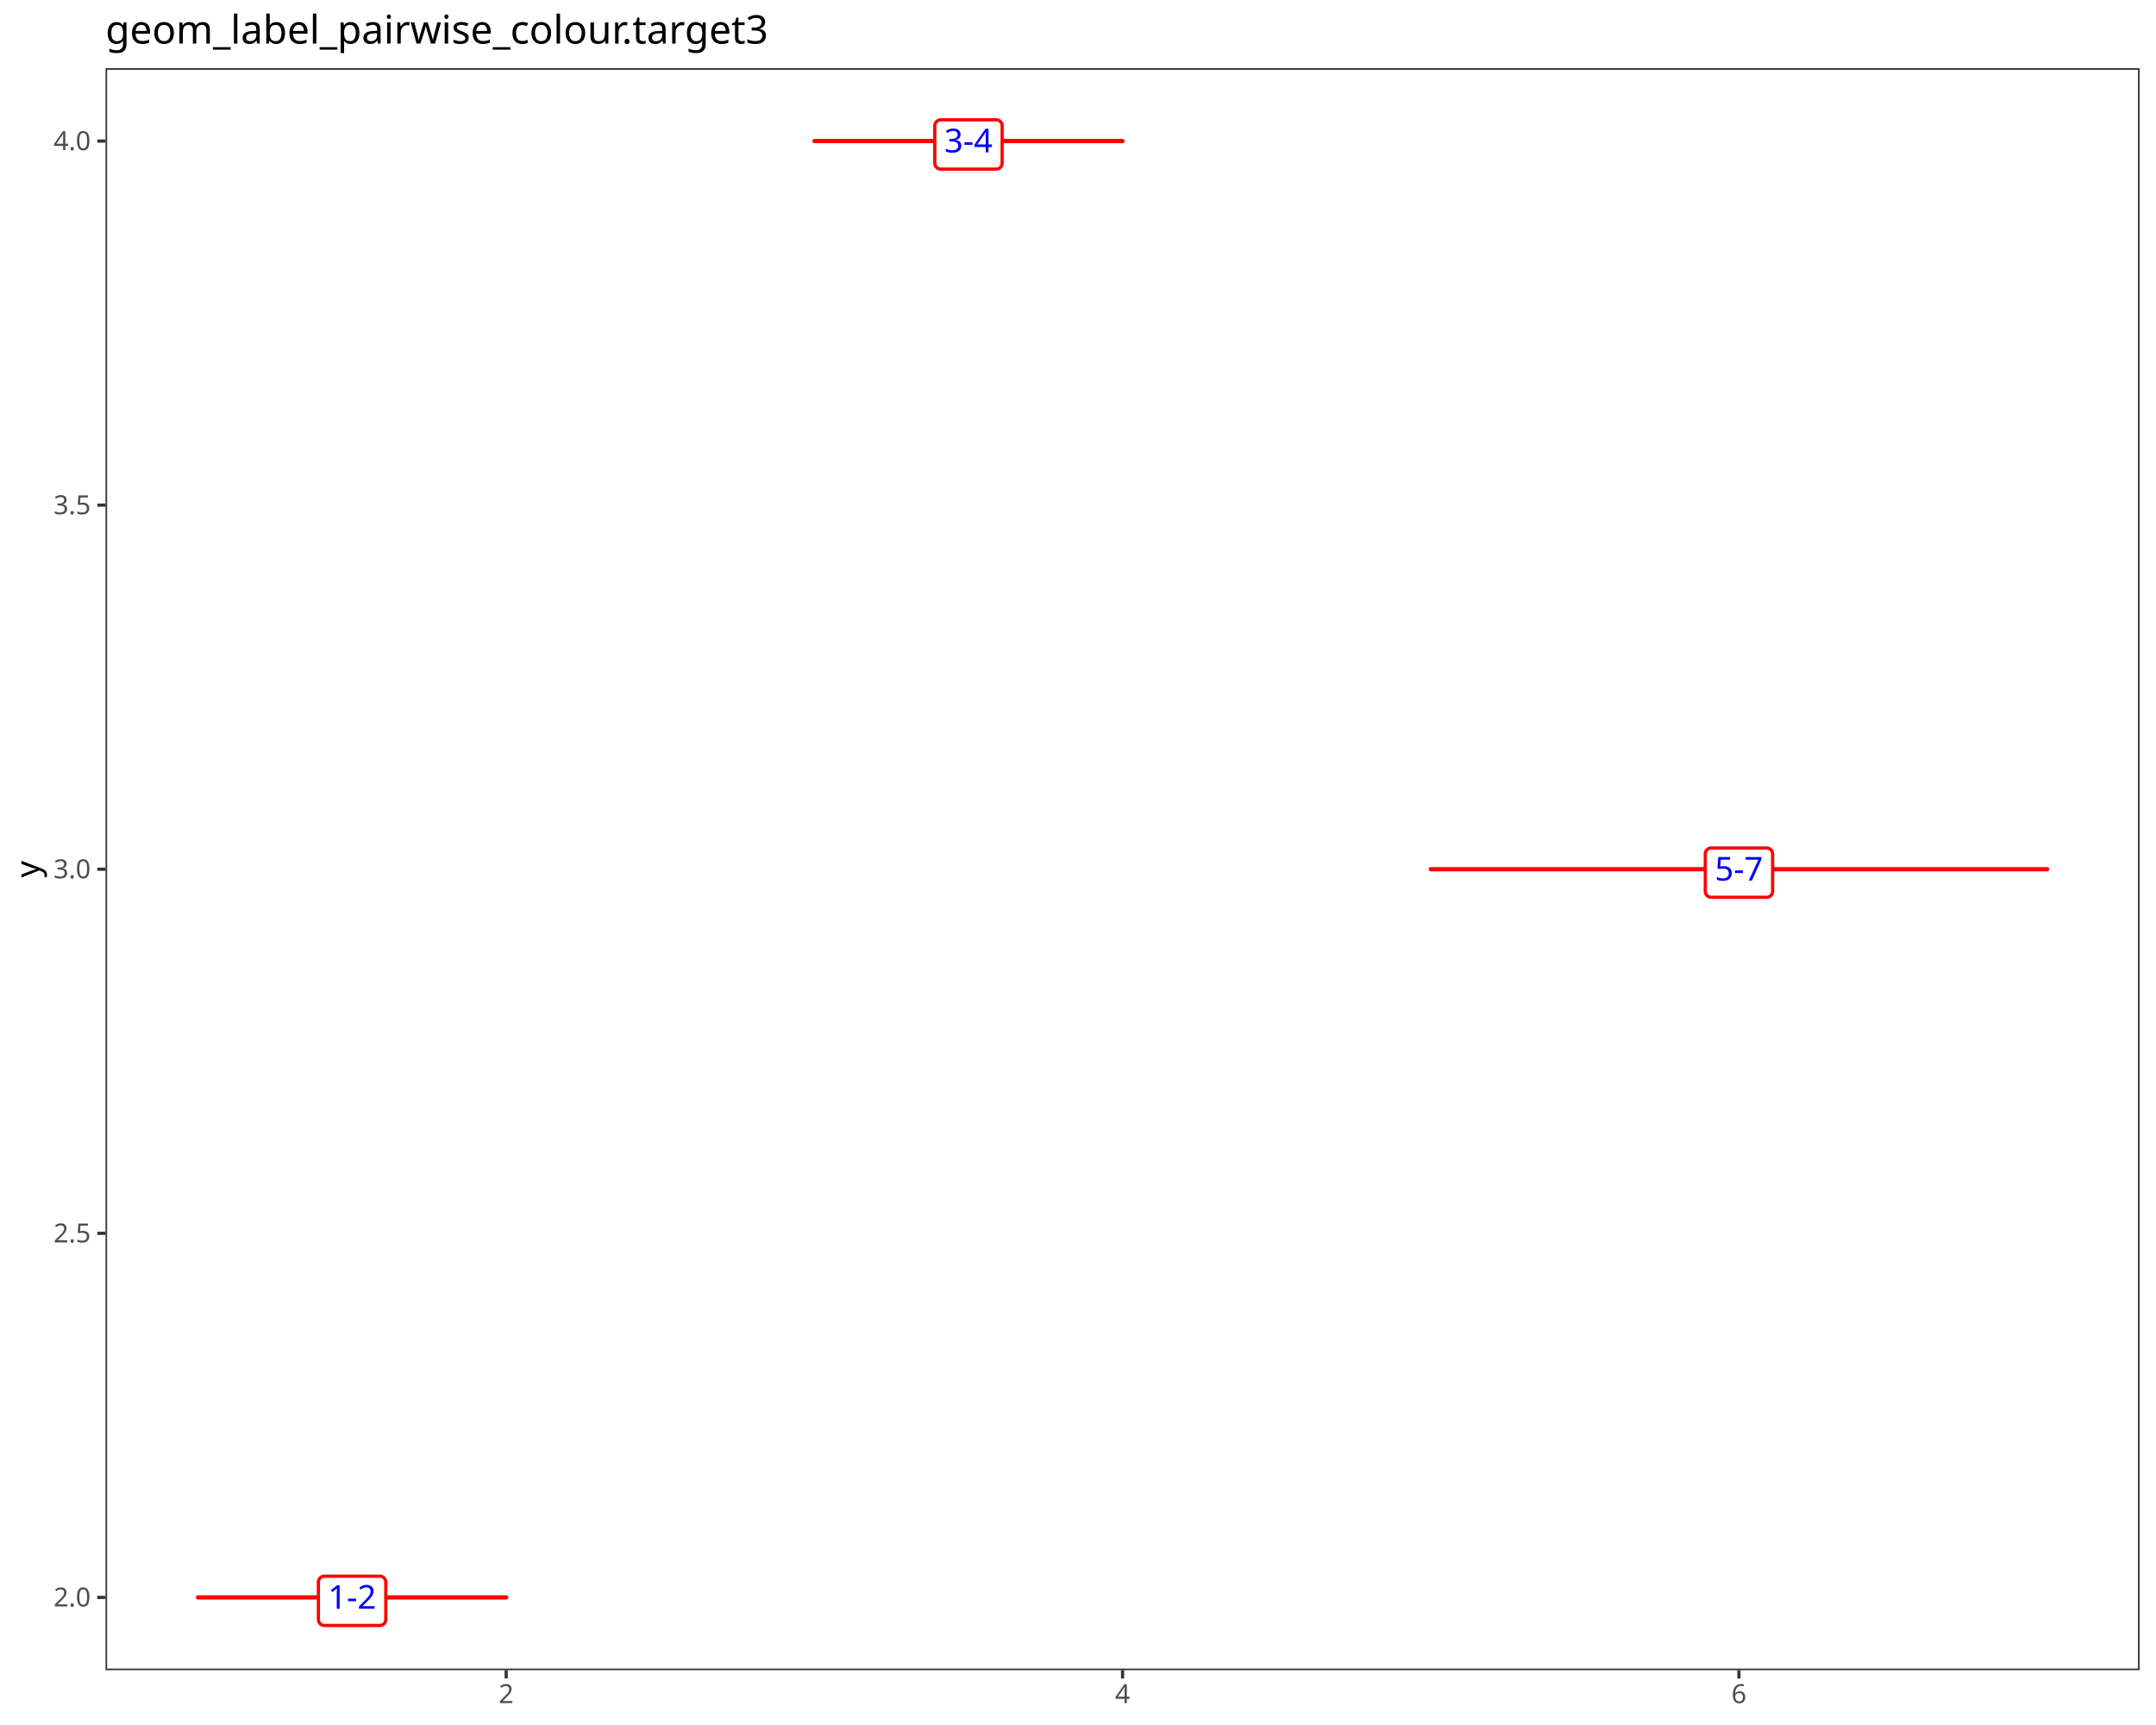
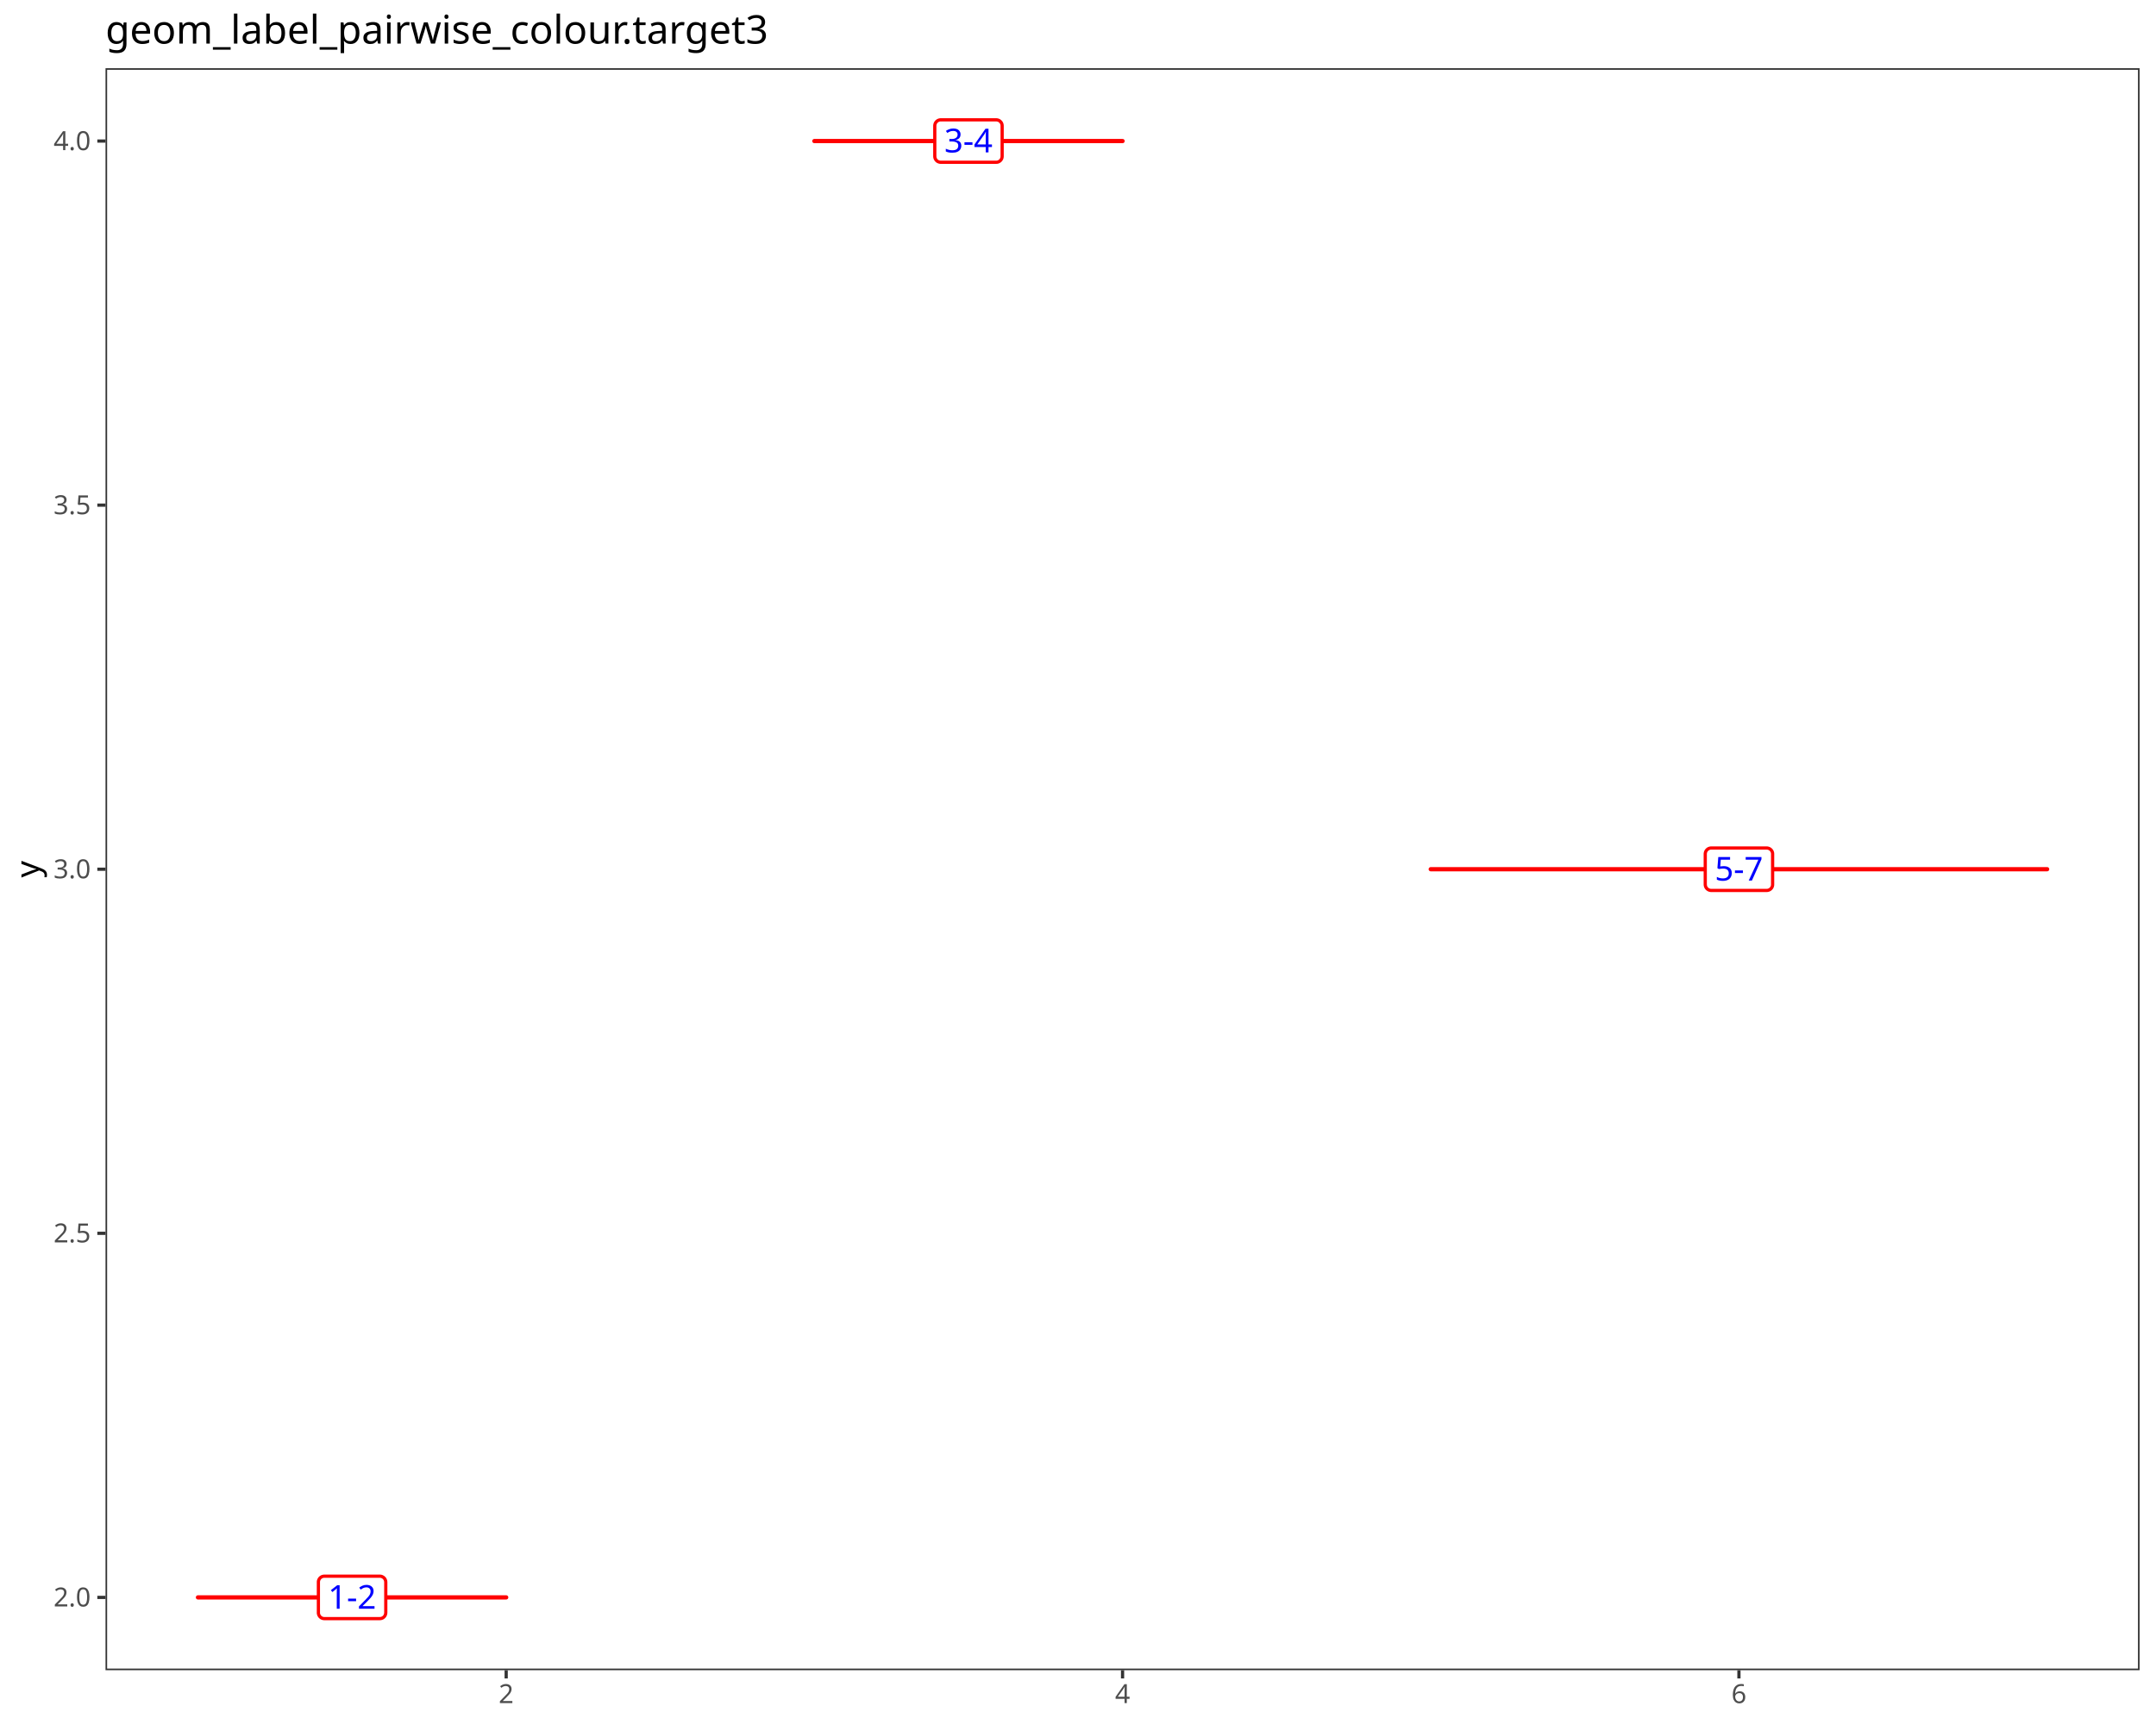
<svg xmlns="http://www.w3.org/2000/svg" class="svglite" data-engine-version="2.0" width="720.00pt" height="576.00pt" viewBox="0 0 720.00 576.00">
  <defs>
    <style type="text/css">
    .svglite line, .svglite polyline, .svglite polygon, .svglite path, .svglite rect, .svglite circle {
      fill: none;
      stroke: #000000;
      stroke-linecap: round;
      stroke-linejoin: round;
      stroke-miterlimit: 10.00;
    }
  </style>
  </defs>
  <rect width="100%" height="100%" style="stroke: none; fill: #FFFFFF;" />
  <defs>
    <clipPath id="cpMC4wMHw3MjAuMDB8MC4wMHw1NzYuMDA=">
      <rect x="0.00" y="0.00" width="720.00" height="576.00" />
    </clipPath>
  </defs>
  <g clip-path="url(#cpMC4wMHw3MjAuMDB8MC4wMHw1NzYuMDA=)">
    <rect x="0.00" y="0.00" width="720.00" height="576.00" style="stroke-width: 1.07; stroke: #FFFFFF; fill: #FFFFFF;" />
  </g>
  <defs>
    <clipPath id="cpMzUuMjR8NzE0LjUyfDIyLjc4fDU1Ny43MQ==">
      <rect x="35.24" y="22.78" width="679.28" height="534.92" />
    </clipPath>
  </defs>
  <g clip-path="url(#cpMzUuMjR8NzE0LjUyfDIyLjc4fDU1Ny43MQ==)">
    <rect x="35.24" y="22.78" width="679.28" height="534.92" style="stroke-width: 1.07; stroke: none; fill: #FFFFFF;" />
    <line x1="66.11" y1="533.39" x2="169.04" y2="533.39" style="stroke-width: 1.42; stroke: #FF0000;" />
-     <polygon points="108.31,542.76 126.85,542.76 126.77,542.76 127.08,542.75 127.40,542.68 127.69,542.57 127.97,542.41 128.22,542.21 128.43,541.97 128.60,541.70 128.72,541.41 128.80,541.10 128.83,540.78 128.83,540.78 128.83,528.29 128.83,528.29 128.80,527.97 128.72,527.66 128.60,527.37 128.43,527.10 128.22,526.86 127.97,526.66 127.69,526.50 127.40,526.38 127.08,526.32 126.85,526.31 108.31,526.31 108.54,526.32 108.23,526.31 107.91,526.35 107.60,526.43 107.32,526.57 107.05,526.75 106.82,526.97 106.63,527.23 106.48,527.51 106.38,527.81 106.33,528.13 106.33,528.29 106.33,540.78 106.33,540.62 106.33,540.94 106.38,541.25 106.48,541.56 106.63,541.84 106.82,542.09 107.05,542.31 107.32,542.49 107.60,542.63 107.91,542.72 108.23,542.76 " style="stroke-width: 1.07; stroke: #FF0000; fill: #FFFFFF;" />
+     <polygon points="108.31,540.48 126.85,540.48 126.77,540.47 127.08,540.46 127.40,540.40 127.69,540.29 127.97,540.13 128.22,539.92 128.43,539.69 128.60,539.42 128.72,539.12 128.80,538.81 128.83,538.50 128.83,538.50 128.83,528.29 128.83,528.29 128.80,527.97 128.72,527.66 128.60,527.37 128.43,527.10 128.22,526.86 127.97,526.66 127.69,526.50 127.40,526.38 127.08,526.32 126.85,526.31 108.31,526.31 108.54,526.32 108.23,526.31 107.91,526.35 107.60,526.43 107.32,526.57 107.05,526.75 106.82,526.97 106.63,527.23 106.48,527.51 106.38,527.81 106.33,528.13 106.33,528.29 106.33,538.50 106.33,538.34 106.33,538.66 106.38,538.97 106.48,539.27 106.63,539.55 106.82,539.81 107.05,540.03 107.32,540.21 107.60,540.35 107.91,540.44 108.23,540.47 " style="stroke-width: 1.07; stroke: #FF0000; fill: #FFFFFF;" />
    <text x="117.58" y="537.18" text-anchor="middle" style="font-size: 11.00px; fill: #0000FF; font-family: sans;" textLength="15.90px" lengthAdjust="spacingAndGlyphs">1-2</text>
    <line x1="271.96" y1="47.10" x2="374.88" y2="47.10" style="stroke-width: 1.42; stroke: #FF0000;" />
-     <polygon points="314.15,56.47 332.69,56.47 332.61,56.47 332.93,56.45 333.24,56.39 333.54,56.28 333.81,56.12 334.06,55.91 334.27,55.68 334.44,55.41 334.57,55.11 334.64,54.80 334.67,54.49 334.67,54.49 334.67,41.99 334.67,41.99 334.64,41.68 334.57,41.37 334.44,41.07 334.27,40.80 334.06,40.57 333.81,40.36 333.54,40.20 333.24,40.09 332.93,40.03 332.69,40.01 314.15,40.01 314.39,40.03 314.07,40.01 313.75,40.05 313.45,40.14 313.16,40.28 312.90,40.46 312.67,40.68 312.48,40.93 312.33,41.22 312.23,41.52 312.18,41.83 312.17,41.99 312.17,54.49 312.18,54.33 312.18,54.65 312.23,54.96 312.33,55.26 312.48,55.55 312.67,55.80 312.90,56.02 313.16,56.20 313.45,56.34 313.75,56.43 314.07,56.47 " style="stroke-width: 1.07; stroke: #FF0000; fill: #FFFFFF;" />
+     <polygon points="314.15,54.18 332.69,54.18 332.61,54.18 332.93,54.17 333.24,54.11 333.54,53.99 333.81,53.83 334.06,53.63 334.27,53.39 334.44,53.12 334.57,52.83 334.64,52.52 334.67,52.20 334.67,52.20 334.67,41.99 334.67,41.99 334.64,41.68 334.57,41.37 334.44,41.07 334.27,40.80 334.06,40.57 333.81,40.36 333.54,40.20 333.24,40.09 332.93,40.03 332.69,40.01 314.15,40.01 314.39,40.03 314.07,40.01 313.75,40.05 313.45,40.14 313.16,40.28 312.90,40.46 312.67,40.68 312.48,40.93 312.33,41.22 312.23,41.52 312.18,41.83 312.17,41.99 312.17,52.20 312.18,52.04 312.18,52.36 312.23,52.68 312.33,52.98 312.48,53.26 312.67,53.52 312.90,53.74 313.16,53.92 313.45,54.05 313.75,54.14 314.07,54.18 " style="stroke-width: 1.07; stroke: #FF0000; fill: #FFFFFF;" />
    <text x="323.42" y="50.88" text-anchor="middle" style="font-size: 11.00px; fill: #0000FF; font-family: sans;" textLength="15.90px" lengthAdjust="spacingAndGlyphs">3-4</text>
    <line x1="477.80" y1="290.24" x2="683.64" y2="290.24" style="stroke-width: 1.42; stroke: #FF0000;" />
-     <polygon points="571.45,299.61 589.99,299.61 589.91,299.61 590.23,299.60 590.54,299.54 590.84,299.42 591.12,299.26 591.36,299.06 591.58,298.82 591.75,298.55 591.87,298.26 591.95,297.95 591.97,297.63 591.97,297.63 591.97,285.14 591.97,285.14 591.95,284.82 591.87,284.51 591.75,284.22 591.58,283.95 591.36,283.71 591.12,283.51 590.84,283.35 590.54,283.24 590.23,283.17 589.99,283.16 571.45,283.16 571.69,283.17 571.37,283.16 571.06,283.20 570.75,283.29 570.46,283.42 570.20,283.61 569.97,283.83 569.78,284.08 569.63,284.36 569.53,284.67 569.48,284.98 569.47,285.14 569.47,297.63 569.48,297.47 569.48,297.79 569.53,298.11 569.63,298.41 569.78,298.69 569.97,298.95 570.20,299.17 570.46,299.35 570.75,299.48 571.06,299.57 571.37,299.61 " style="stroke-width: 1.07; stroke: #FF0000; fill: #FFFFFF;" />
+     <polygon points="571.45,297.33 589.99,297.33 589.91,297.33 590.23,297.32 590.54,297.25 590.84,297.14 591.12,296.98 591.36,296.78 591.58,296.54 591.75,296.27 591.87,295.98 591.95,295.67 591.97,295.35 591.97,295.35 591.97,285.14 591.97,285.14 591.95,284.82 591.87,284.51 591.75,284.22 591.58,283.95 591.36,283.71 591.12,283.51 590.84,283.35 590.54,283.24 590.23,283.17 589.99,283.16 571.45,283.16 571.69,283.17 571.37,283.16 571.06,283.20 570.75,283.29 570.46,283.42 570.20,283.61 569.97,283.83 569.78,284.08 569.63,284.36 569.53,284.67 569.48,284.98 569.47,285.14 569.47,295.35 569.48,295.19 569.48,295.51 569.53,295.82 569.63,296.13 569.78,296.41 569.97,296.66 570.20,296.88 570.46,297.06 570.75,297.20 571.06,297.29 571.37,297.33 " style="stroke-width: 1.07; stroke: #FF0000; fill: #FFFFFF;" />
    <text x="580.72" y="294.03" text-anchor="middle" style="font-size: 11.00px; fill: #0000FF; font-family: sans;" textLength="15.90px" lengthAdjust="spacingAndGlyphs">5-7</text>
    <rect x="35.24" y="22.78" width="679.28" height="534.92" style="stroke-width: 1.07; stroke: #333333;" />
  </g>
  <g clip-path="url(#cpMC4wMHw3MjAuMDB8MC4wMHw1NzYuMDA=)">
    <text x="30.31" y="536.42" text-anchor="end" style="font-size: 8.80px; fill: #4D4D4D; font-family: sans;" textLength="12.23px" lengthAdjust="spacingAndGlyphs">2.0</text>
    <text x="30.31" y="414.85" text-anchor="end" style="font-size: 8.80px; fill: #4D4D4D; font-family: sans;" textLength="12.23px" lengthAdjust="spacingAndGlyphs">2.5</text>
    <text x="30.31" y="293.27" text-anchor="end" style="font-size: 8.80px; fill: #4D4D4D; font-family: sans;" textLength="12.23px" lengthAdjust="spacingAndGlyphs">3.0</text>
    <text x="30.31" y="171.70" text-anchor="end" style="font-size: 8.80px; fill: #4D4D4D; font-family: sans;" textLength="12.23px" lengthAdjust="spacingAndGlyphs">3.5</text>
    <text x="30.31" y="50.13" text-anchor="end" style="font-size: 8.80px; fill: #4D4D4D; font-family: sans;" textLength="12.23px" lengthAdjust="spacingAndGlyphs">4.0</text>
    <polyline points="32.50,533.39 35.24,533.39 " style="stroke-width: 1.07; stroke: #333333; stroke-linecap: butt;" />
    <polyline points="32.50,411.82 35.24,411.82 " style="stroke-width: 1.07; stroke: #333333; stroke-linecap: butt;" />
    <polyline points="32.50,290.24 35.24,290.24 " style="stroke-width: 1.07; stroke: #333333; stroke-linecap: butt;" />
    <polyline points="32.50,168.67 35.24,168.67 " style="stroke-width: 1.07; stroke: #333333; stroke-linecap: butt;" />
    <polyline points="32.50,47.10 35.24,47.10 " style="stroke-width: 1.07; stroke: #333333; stroke-linecap: butt;" />
    <polyline points="169.04,560.45 169.04,557.71 " style="stroke-width: 1.07; stroke: #333333; stroke-linecap: butt;" />
    <polyline points="374.88,560.45 374.88,557.71 " style="stroke-width: 1.07; stroke: #333333; stroke-linecap: butt;" />
    <polyline points="580.72,560.45 580.72,557.71 " style="stroke-width: 1.07; stroke: #333333; stroke-linecap: butt;" />
    <text x="169.04" y="568.69" text-anchor="middle" style="font-size: 8.80px; fill: #4D4D4D; font-family: sans;" textLength="4.89px" lengthAdjust="spacingAndGlyphs">2</text>
    <text x="374.88" y="568.69" text-anchor="middle" style="font-size: 8.80px; fill: #4D4D4D; font-family: sans;" textLength="4.89px" lengthAdjust="spacingAndGlyphs">4</text>
    <text x="580.72" y="568.69" text-anchor="middle" style="font-size: 8.80px; fill: #4D4D4D; font-family: sans;" textLength="4.89px" lengthAdjust="spacingAndGlyphs">6</text>
    <text transform="translate(13.05,290.24) rotate(-90)" text-anchor="middle" style="font-size: 11.00px; font-family: sans;" textLength="5.50px" lengthAdjust="spacingAndGlyphs">y</text>
    <text x="35.24" y="14.56" style="font-size: 13.20px; font-family: sans;" textLength="212.08px" lengthAdjust="spacingAndGlyphs">geom_label_pairwise_colour.target3</text>
  </g>
</svg>
